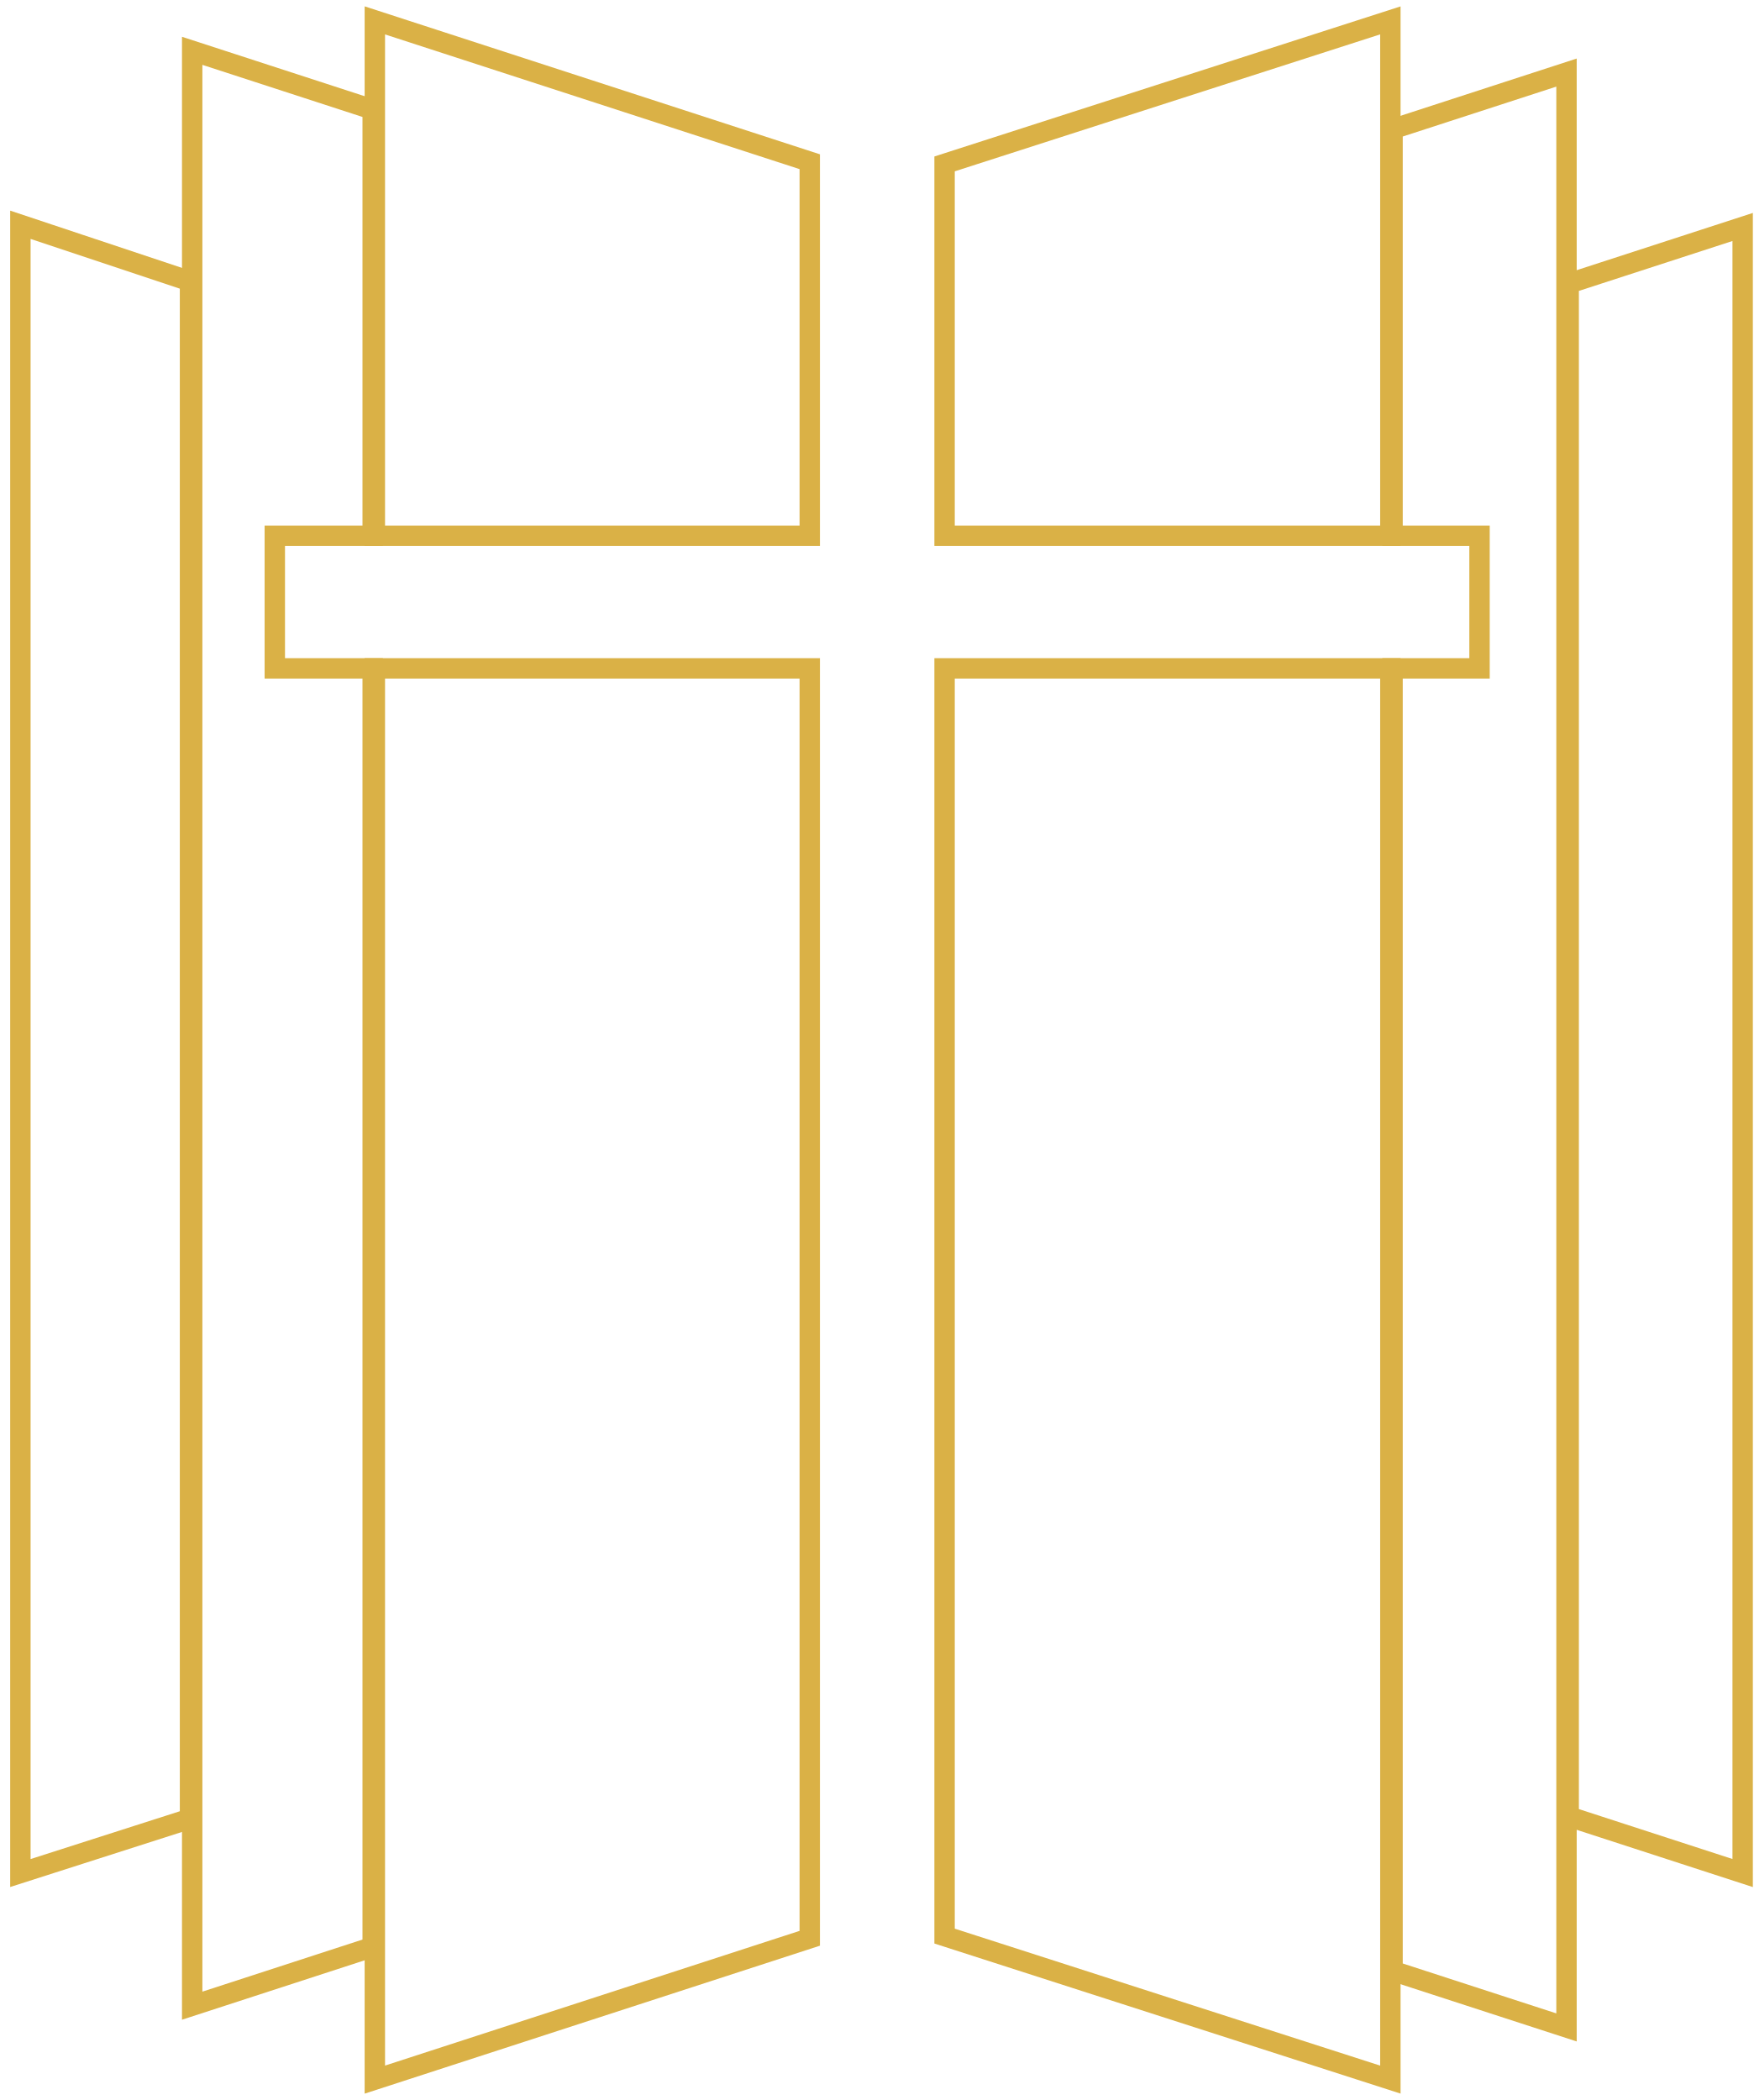
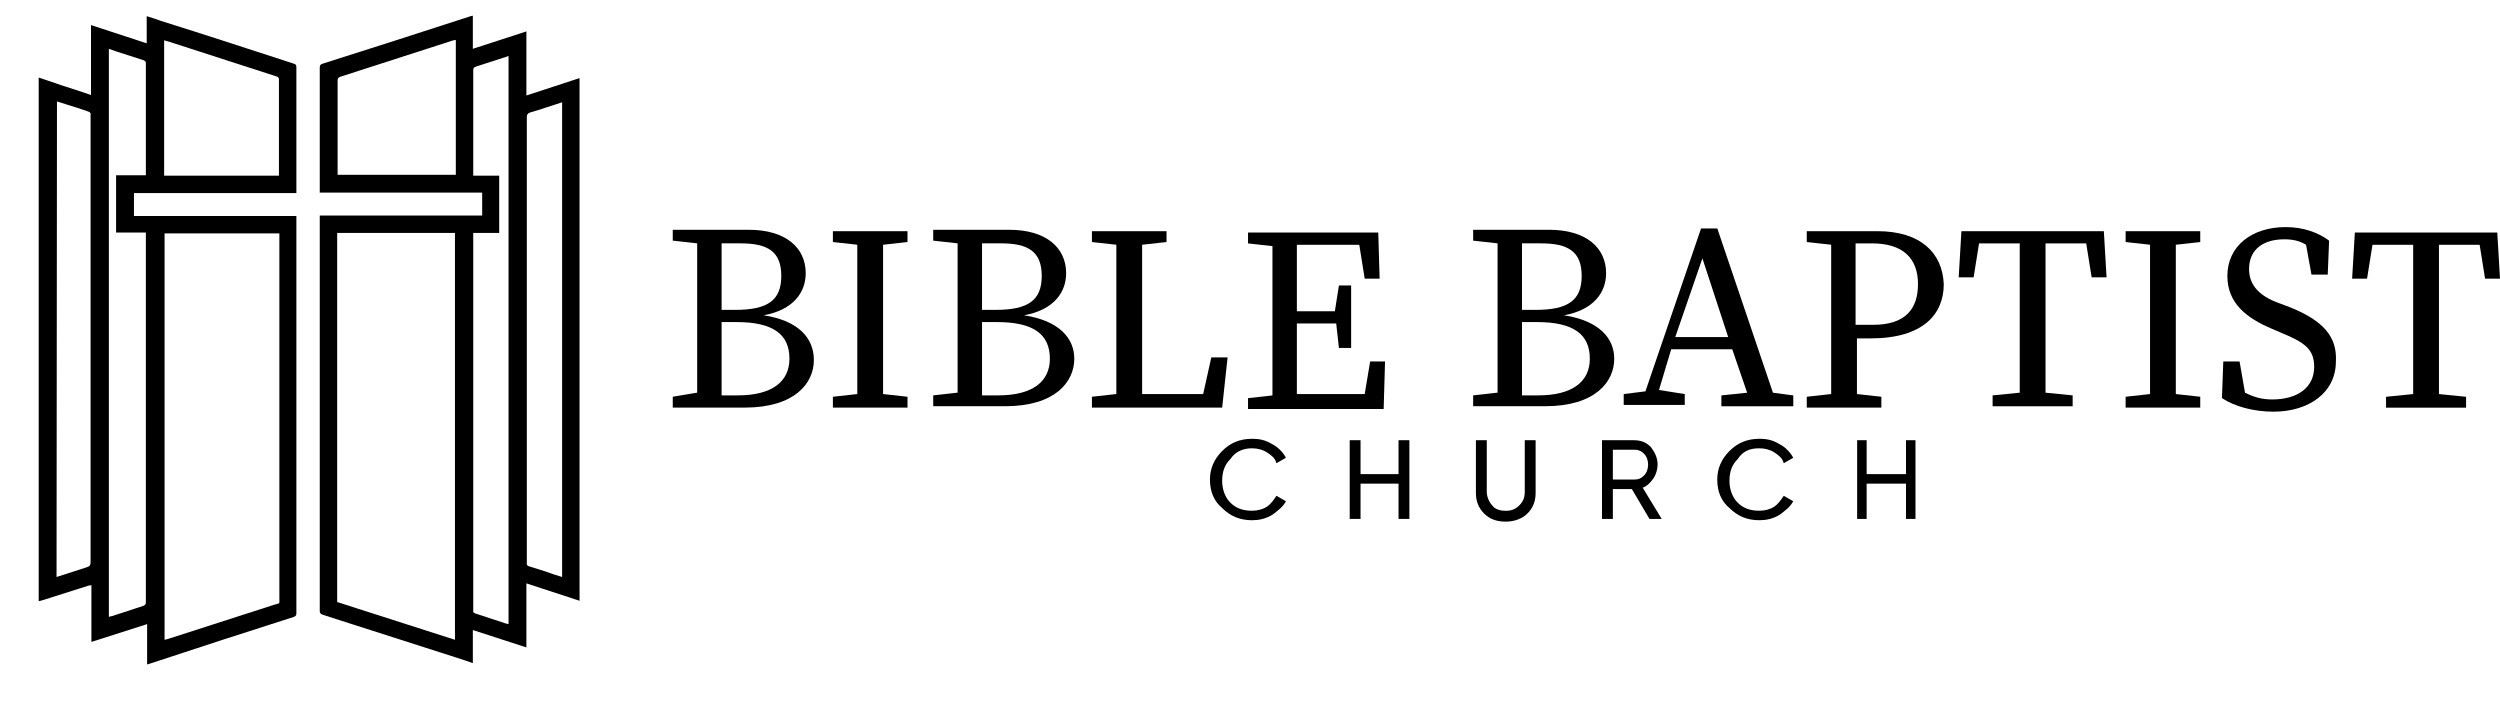
- <svg xmlns="http://www.w3.org/2000/svg" width="86" height="103" viewBox="0 0 86 103" fill="none">
-   <path d="M18.384 26.277V1L39.715 7.932V26.277H18.384Z" stroke="#DAB146" style="stroke:#DAB146;stroke:color(display-p3 0.855 0.694 0.275);stroke-opacity:1;" />
-   <path d="M46.327 26.277V8.039L68.191 1V26.277H46.327Z" stroke="#DAB146" style="stroke:#DAB146;stroke:color(display-p3 0.855 0.694 0.275);stroke-opacity:1;" />
-   <path d="M46.327 94.961V32.782H68.191V102L46.327 94.961Z" stroke="#DAB146" style="stroke:#DAB146;stroke:color(display-p3 0.855 0.694 0.275);stroke-opacity:1;" />
-   <path d="M85.469 11.132L76.937 13.905V89.095L85.469 91.868V11.132Z" stroke="#DAB146" style="stroke:#DAB146;stroke:color(display-p3 0.855 0.694 0.275);stroke-opacity:1;" />
-   <path d="M76.83 3.56L68.298 6.333V26.277H72.564V32.782H68.298V96.667L76.83 99.44V3.56Z" stroke="#DAB146" style="stroke:#DAB146;stroke:color(display-p3 0.855 0.694 0.275);stroke-opacity:1;" />
-   <path d="M39.715 32.782H18.384V102L39.715 95.068V32.782Z" stroke="#DAB146" style="stroke:#DAB146;stroke:color(display-p3 0.855 0.694 0.275);stroke-opacity:1;" />
-   <path d="M9.426 98.374V2.493L18.278 5.373V26.277H13.478V32.782H18.278V95.494L9.426 98.374Z" stroke="#DAB146" style="stroke:#DAB146;stroke:color(display-p3 0.855 0.694 0.275);stroke-opacity:1;" />
-   <path d="M1 91.868V11.025L9.319 13.798V89.202L1 91.868Z" stroke="#DAB146" style="stroke:#DAB146;stroke:color(display-p3 0.855 0.694 0.275);stroke-opacity:1;" />
+ <svg xmlns="http://www.w3.org/2000/svg" width="134" height="38" viewBox="0 0 134 38" fill="none">
+   <path d="M2.097 4.163C2.895 4.436 3.692 4.709 4.49 4.959C4.627 5.005 4.741 5.05 4.878 5.096V1.344L7.863 2.322V0.866C8.137 0.957 8.387 1.025 8.615 1.116C11.008 1.867 13.379 2.64 15.749 3.413C15.84 3.436 15.886 3.481 15.886 3.595C15.886 5.801 15.886 7.984 15.886 10.19C15.886 10.235 15.886 10.28 15.886 10.349H7.18V11.577H15.886C15.886 11.645 15.886 11.713 15.886 11.759C15.886 18.785 15.886 25.834 15.886 32.861C15.886 32.975 15.863 33.02 15.749 33.066C13.174 33.884 10.598 34.726 8.046 35.567C8 35.59 7.954 35.59 7.886 35.613V33.452L4.9 34.407V31.36C4.855 31.383 4.809 31.383 4.764 31.383C3.92 31.656 3.1 31.906 2.257 32.179C2.188 32.202 2.143 32.202 2.074 32.224V4.163H2.097ZM8.821 34.294C8.889 34.271 8.934 34.271 9.003 34.248C10.917 33.634 12.809 33.02 14.723 32.406C15.02 32.315 14.974 32.406 14.974 32.042C14.974 25.584 14.974 19.149 14.974 12.691V12.509H8.821V34.294ZM7.818 9.394C7.818 9.348 7.818 9.325 7.818 9.303C7.818 7.324 7.818 5.346 7.818 3.39C7.818 3.299 7.795 3.277 7.704 3.231C7.202 3.072 6.701 2.913 6.222 2.754C6.086 2.708 5.972 2.663 5.835 2.617V33.066C5.903 33.043 5.972 33.02 6.017 33.02C6.564 32.838 7.134 32.656 7.681 32.474C7.795 32.429 7.818 32.383 7.818 32.27C7.818 25.721 7.818 19.195 7.818 12.645V12.463H6.222V9.394H7.818ZM3.031 30.928C3.077 30.905 3.123 30.905 3.168 30.883C3.67 30.724 4.148 30.564 4.65 30.405C4.809 30.36 4.855 30.291 4.855 30.132C4.855 22.196 4.855 14.237 4.855 6.301C4.855 6.256 4.855 6.21 4.855 6.165C4.878 6.051 4.832 6.028 4.741 5.983C4.353 5.846 3.943 5.71 3.556 5.596C3.396 5.551 3.214 5.482 3.054 5.437L3.031 30.928ZM14.951 9.394C14.951 9.348 14.951 9.303 14.951 9.28C14.951 7.597 14.951 5.937 14.951 4.254C14.951 4.163 14.906 4.118 14.815 4.095C12.9 3.481 10.963 2.845 9.048 2.231C8.957 2.208 8.889 2.185 8.798 2.162V9.416H14.951V9.394Z" fill="black" />
+   <path d="M17.139 11.553H25.845V10.325H17.139V10.143C17.139 7.983 17.139 5.823 17.139 3.64C17.139 3.503 17.162 3.458 17.298 3.412C19.942 2.571 22.586 1.73 25.23 0.866C25.253 0.866 25.298 0.843 25.344 0.843V2.616L28.215 1.684V5.118L31.064 4.186V32.201L28.215 31.269V34.702L25.344 33.77V35.544L24.819 35.362C22.312 34.566 19.805 33.747 17.298 32.951C17.184 32.906 17.139 32.86 17.139 32.747C17.139 25.72 17.139 18.694 17.139 11.667C17.139 11.667 17.139 11.621 17.139 11.553ZM18.073 12.486V32.269L24.386 34.293V12.486H18.073ZM25.366 12.486V32.633C25.366 32.656 25.366 32.701 25.366 32.724C25.344 32.815 25.389 32.838 25.48 32.883C26.027 33.065 26.597 33.247 27.144 33.429C27.19 33.429 27.212 33.452 27.258 33.452V3.003C27.212 3.026 27.167 3.026 27.121 3.049C26.574 3.23 26.05 3.39 25.503 3.572C25.389 3.617 25.366 3.663 25.366 3.776C25.366 5.595 25.366 7.437 25.366 9.256C25.366 9.302 25.366 9.347 25.366 9.416H26.757V12.486H25.366ZM30.13 30.927V5.482C29.537 5.664 28.99 5.868 28.421 6.027C28.284 6.073 28.238 6.141 28.238 6.278C28.238 14.168 28.238 22.059 28.238 29.95C28.238 30.018 28.238 30.086 28.238 30.154C28.215 30.268 28.261 30.336 28.375 30.359C28.671 30.45 28.945 30.541 29.241 30.632C29.537 30.746 29.834 30.837 30.13 30.927ZM24.409 2.139C24.364 2.162 24.318 2.162 24.295 2.162C22.267 2.821 20.261 3.458 18.233 4.117C18.119 4.163 18.096 4.208 18.096 4.322C18.096 5.959 18.096 7.596 18.096 9.211V9.37H24.432V2.139H24.409Z" fill="black" />
+   <path d="M40.932 16.9C42.532 16.609 43.186 15.663 43.186 14.644C43.186 13.262 42.096 12.316 40.132 12.316H38.751H38.096H37.442H36.06V12.898L37.369 13.044C37.369 14.281 37.369 15.445 37.369 16.681V17.409C37.369 18.646 37.369 19.882 37.369 21.046L36.06 21.265V21.847H37.369H38.024H38.678H39.914C42.605 21.847 43.623 20.537 43.623 19.3C43.623 18.136 42.823 17.191 40.932 16.9ZM39.696 13.044C41.15 13.044 41.877 13.48 41.877 14.79C41.877 16.099 41.15 16.609 39.405 16.609H38.678C38.678 15.372 38.678 14.208 38.678 13.044H39.696ZM39.551 21.192H38.678C38.678 19.955 38.678 18.718 38.678 17.263H39.478C41.441 17.263 42.314 17.918 42.314 19.228C42.314 20.464 41.368 21.192 39.551 21.192Z" fill="black" />
+   <path d="M45.951 12.391H44.643V12.973L45.951 13.118C45.951 14.355 45.951 15.519 45.951 16.756V17.483C45.951 18.72 45.951 19.957 45.951 21.121L44.643 21.266V21.848H45.951H47.333H48.642V21.266L47.333 21.121C47.333 19.884 47.333 18.72 47.333 17.483V16.756C47.333 15.519 47.333 14.282 47.333 13.118L48.642 12.973V12.391H47.333H45.951Z" fill="black" />
+   <path d="M54.891 16.9C56.491 16.609 57.145 15.663 57.145 14.644C57.145 13.262 56.055 12.316 54.091 12.316H52.71H52.056H51.328H50.02V12.898L51.328 13.044C51.328 14.281 51.328 15.445 51.328 16.681V17.409C51.328 18.646 51.328 19.882 51.328 21.046L50.02 21.192V21.774H51.328H51.983H52.637H53.873C56.564 21.774 57.582 20.464 57.582 19.228C57.582 18.136 56.782 17.191 54.891 16.9ZM53.655 13.044C55.109 13.044 55.837 13.48 55.837 14.79C55.837 16.099 55.109 16.609 53.364 16.609H52.637C52.637 15.372 52.637 14.208 52.637 13.044H53.655ZM53.51 21.192H52.637C52.637 19.955 52.637 18.718 52.637 17.263H53.437C55.4 17.263 56.273 17.918 56.273 19.228C56.273 20.464 55.328 21.192 53.51 21.192Z" fill="black" />
+   <path d="M65.799 19.156H64.926L64.49 21.121H61.218C61.218 19.957 61.218 18.72 61.218 17.774V16.756C61.218 15.519 61.218 14.355 61.218 13.118L62.526 12.973V12.391H61.218H59.836H58.527V12.973L59.836 13.118C59.836 14.282 59.836 15.519 59.836 16.756V17.483C59.836 18.72 59.836 19.884 59.836 21.121L58.527 21.266V21.848H59.836H60.491H61.145H65.508L65.799 19.156Z" fill="black" />
+   <path d="M74.166 21.85L74.238 19.376H73.439L73.148 21.122H69.512C69.512 19.885 69.512 18.649 69.512 17.339H71.621L71.766 18.649H72.421V15.302H71.766L71.548 16.684H69.512C69.512 15.448 69.512 14.284 69.512 13.12H72.857L73.148 14.938H73.948L73.875 12.465H69.512H68.858H68.203H66.894V13.047L68.203 13.192C68.203 14.429 68.203 15.593 68.203 16.83V17.557C68.203 18.794 68.203 20.031 68.203 21.195L66.894 21.34V21.922H68.203H68.858H69.512H74.166V21.85Z" fill="black" />
+   <path d="M83.833 16.9C85.432 16.609 86.087 15.663 86.087 14.644C86.087 13.262 84.996 12.316 83.033 12.316H81.651H80.997H80.343H78.961V12.898L80.27 13.044C80.27 14.281 80.27 15.445 80.27 16.681V17.409C80.27 18.646 80.27 19.882 80.27 21.046L78.961 21.192V21.774H80.27H80.924H81.579H82.815C85.505 21.774 86.523 20.464 86.523 19.228C86.523 18.136 85.723 17.191 83.833 16.9ZM82.597 13.044C84.051 13.044 84.778 13.48 84.778 14.79C84.778 16.099 84.051 16.609 82.306 16.609H81.579C81.579 15.372 81.579 14.208 81.579 13.044H82.597ZM82.451 21.192H81.579C81.579 19.955 81.579 18.718 81.579 17.263H82.378C84.342 17.263 85.214 17.918 85.214 19.228C85.214 20.464 84.269 21.192 82.451 21.192Z" fill="black" />
+   <path d="M89.576 18.721H92.848L93.648 21.049L92.266 21.194V21.776H93.939H95.248H96.12V21.194L95.03 21.049L92.048 12.246H91.176L88.195 20.976L87.031 21.122V21.704H87.977H88.631H90.303V21.122L88.922 20.903L89.576 18.721ZM92.63 18.066H89.794L91.249 13.847L92.63 18.066Z" fill="black" />
+   <path d="M100.623 12.391H99.459H98.805H98.151H96.842V12.973L98.151 13.118C98.151 14.355 98.151 15.519 98.151 16.756V17.483C98.151 18.72 98.151 19.957 98.151 21.121L96.842 21.266V21.848H98.151H99.532H100.841V21.266L99.532 21.121C99.532 20.102 99.532 19.156 99.532 18.138H100.259C103.095 18.138 104.186 16.828 104.186 15.228C104.113 13.555 102.95 12.391 100.623 12.391ZM100.405 17.41H99.459V16.756C99.459 15.519 99.459 14.282 99.459 13.045H100.332C102.004 13.045 102.804 13.846 102.804 15.228C102.804 16.537 102.15 17.41 100.405 17.41Z" fill="black" />
+   <path d="M109.64 12.391H108.258H105.132L104.986 14.864H105.786L106.077 13.045H108.258C108.258 14.282 108.258 15.519 108.258 16.683V17.41C108.258 18.647 108.258 19.884 108.258 21.048L106.804 21.193V21.775H108.258H109.64H111.094V21.193L109.64 21.048C109.64 19.811 109.64 18.647 109.64 17.41V16.683C109.64 15.446 109.64 14.209 109.64 13.045H111.821L112.112 14.864H112.912L112.766 12.391H109.64Z" fill="black" />
+   <path d="M115.242 12.391H113.934V12.973L115.242 13.118C115.242 14.355 115.242 15.519 115.242 16.756V17.483C115.242 18.72 115.242 19.957 115.242 21.121L113.934 21.266V21.848H115.242H116.624H117.933V21.266L116.624 21.121C116.624 19.884 116.624 18.72 116.624 17.483V16.756C116.624 15.519 116.624 14.282 116.624 13.118L117.933 12.973V12.391H116.624H115.242Z" fill="black" />
+   <path d="M122.731 16.464L122.15 16.246C121.132 15.882 120.55 15.3 120.55 14.427C120.55 13.336 121.35 12.827 122.44 12.827C122.877 12.827 123.24 12.899 123.604 13.118L123.895 14.718H124.767L124.84 12.899C124.258 12.463 123.458 12.172 122.513 12.172C120.695 12.172 119.387 13.19 119.387 14.791C119.387 16.246 120.405 17.046 121.786 17.628L122.295 17.846C123.531 18.356 124.04 18.719 124.04 19.665C124.04 20.756 123.168 21.411 121.786 21.411C121.204 21.411 120.768 21.266 120.332 21.047L120.041 19.374H119.168L119.096 21.338C119.75 21.775 120.768 22.066 121.859 22.066C123.749 22.066 125.204 21.047 125.204 19.374C125.276 18.065 124.549 17.192 122.731 16.464Z" fill="black" />
+   <path d="M130.728 13.12H132.909L133.2 14.938H134L133.854 12.465H130.655H129.274H126.22L126.074 14.938H126.874L127.165 13.12H129.346C129.346 14.356 129.346 15.593 129.346 16.757V17.485C129.346 18.721 129.346 19.958 129.346 21.122L127.892 21.268V21.85H129.346H130.728H132.182V21.268L130.728 21.122C130.728 19.885 130.728 18.721 130.728 17.485V16.757C130.728 15.52 130.728 14.284 130.728 13.12Z" fill="black" />
+   <path d="M67.108 24.029C67.398 24.029 67.689 24.102 67.907 24.247C68.126 24.392 68.344 24.538 68.416 24.829L68.925 24.538C68.78 24.247 68.489 23.956 68.198 23.811C67.835 23.592 67.544 23.52 67.108 23.52C66.453 23.52 65.944 23.738 65.508 24.174C65.072 24.611 64.853 25.12 64.853 25.702C64.853 26.357 65.072 26.866 65.508 27.23C65.944 27.666 66.453 27.884 67.108 27.884C67.471 27.884 67.835 27.812 68.198 27.593C68.489 27.375 68.78 27.157 68.925 26.866L68.416 26.575C68.271 26.793 68.126 27.012 67.907 27.157C67.689 27.302 67.398 27.375 67.108 27.375C66.599 27.375 66.235 27.23 65.944 26.939C65.653 26.648 65.508 26.211 65.508 25.775C65.508 25.265 65.653 24.902 65.944 24.611C66.235 24.174 66.671 24.029 67.108 24.029Z" fill="black" />
+   <path d="M74.961 25.413H72.925V23.595H72.344V27.814H72.925V25.923H74.961V27.814H75.543V23.595H74.961V25.413Z" fill="black" />
+   <path d="M81.727 26.359C81.727 26.65 81.654 26.869 81.436 27.087C81.218 27.305 81 27.378 80.709 27.378C80.418 27.378 80.127 27.305 79.982 27.087C79.837 26.941 79.691 26.65 79.691 26.359V23.595H79.109V26.432C79.109 26.869 79.255 27.232 79.546 27.523C79.837 27.814 80.2 27.96 80.709 27.96C81.145 27.96 81.582 27.814 81.872 27.523C82.163 27.232 82.309 26.869 82.309 26.432V23.595H81.727V26.359Z" fill="black" />
+   <path d="M88.63 25.632C88.776 25.413 88.848 25.122 88.848 24.904C88.848 24.541 88.703 24.25 88.485 23.959C88.194 23.668 87.903 23.595 87.54 23.595H85.867V27.814H86.449V26.214H87.467L88.412 27.814H89.067L88.049 26.141C88.267 26.068 88.485 25.85 88.63 25.632ZM86.449 25.704V24.104H87.612C87.83 24.104 87.976 24.177 88.121 24.322C88.267 24.468 88.339 24.686 88.339 24.904C88.339 25.122 88.267 25.341 88.121 25.486C87.976 25.632 87.83 25.704 87.612 25.704H86.449Z" fill="black" />
+   <path d="M94.299 24.029C94.59 24.029 94.881 24.102 95.099 24.247C95.317 24.392 95.535 24.538 95.608 24.829L96.117 24.538C95.971 24.247 95.68 23.956 95.39 23.811C95.026 23.592 94.735 23.52 94.299 23.52C93.645 23.52 93.136 23.738 92.699 24.174C92.263 24.611 92.045 25.12 92.045 25.702C92.045 26.357 92.263 26.866 92.699 27.23C93.136 27.666 93.645 27.884 94.299 27.884C94.663 27.884 95.026 27.812 95.39 27.593C95.68 27.375 95.971 27.157 96.117 26.866L95.608 26.575C95.462 26.793 95.317 27.012 95.099 27.157C94.881 27.302 94.59 27.375 94.299 27.375C93.79 27.375 93.426 27.23 93.136 26.939C92.845 26.648 92.699 26.211 92.699 25.775C92.699 25.265 92.845 24.902 93.136 24.611C93.426 24.174 93.79 24.029 94.299 24.029Z" fill="black" />
+   <path d="M102.161 25.413H100.052V23.595H99.543V27.814H100.052V25.923H102.161V27.814H102.67V23.595H102.161V25.413Z" fill="black" />
</svg>
